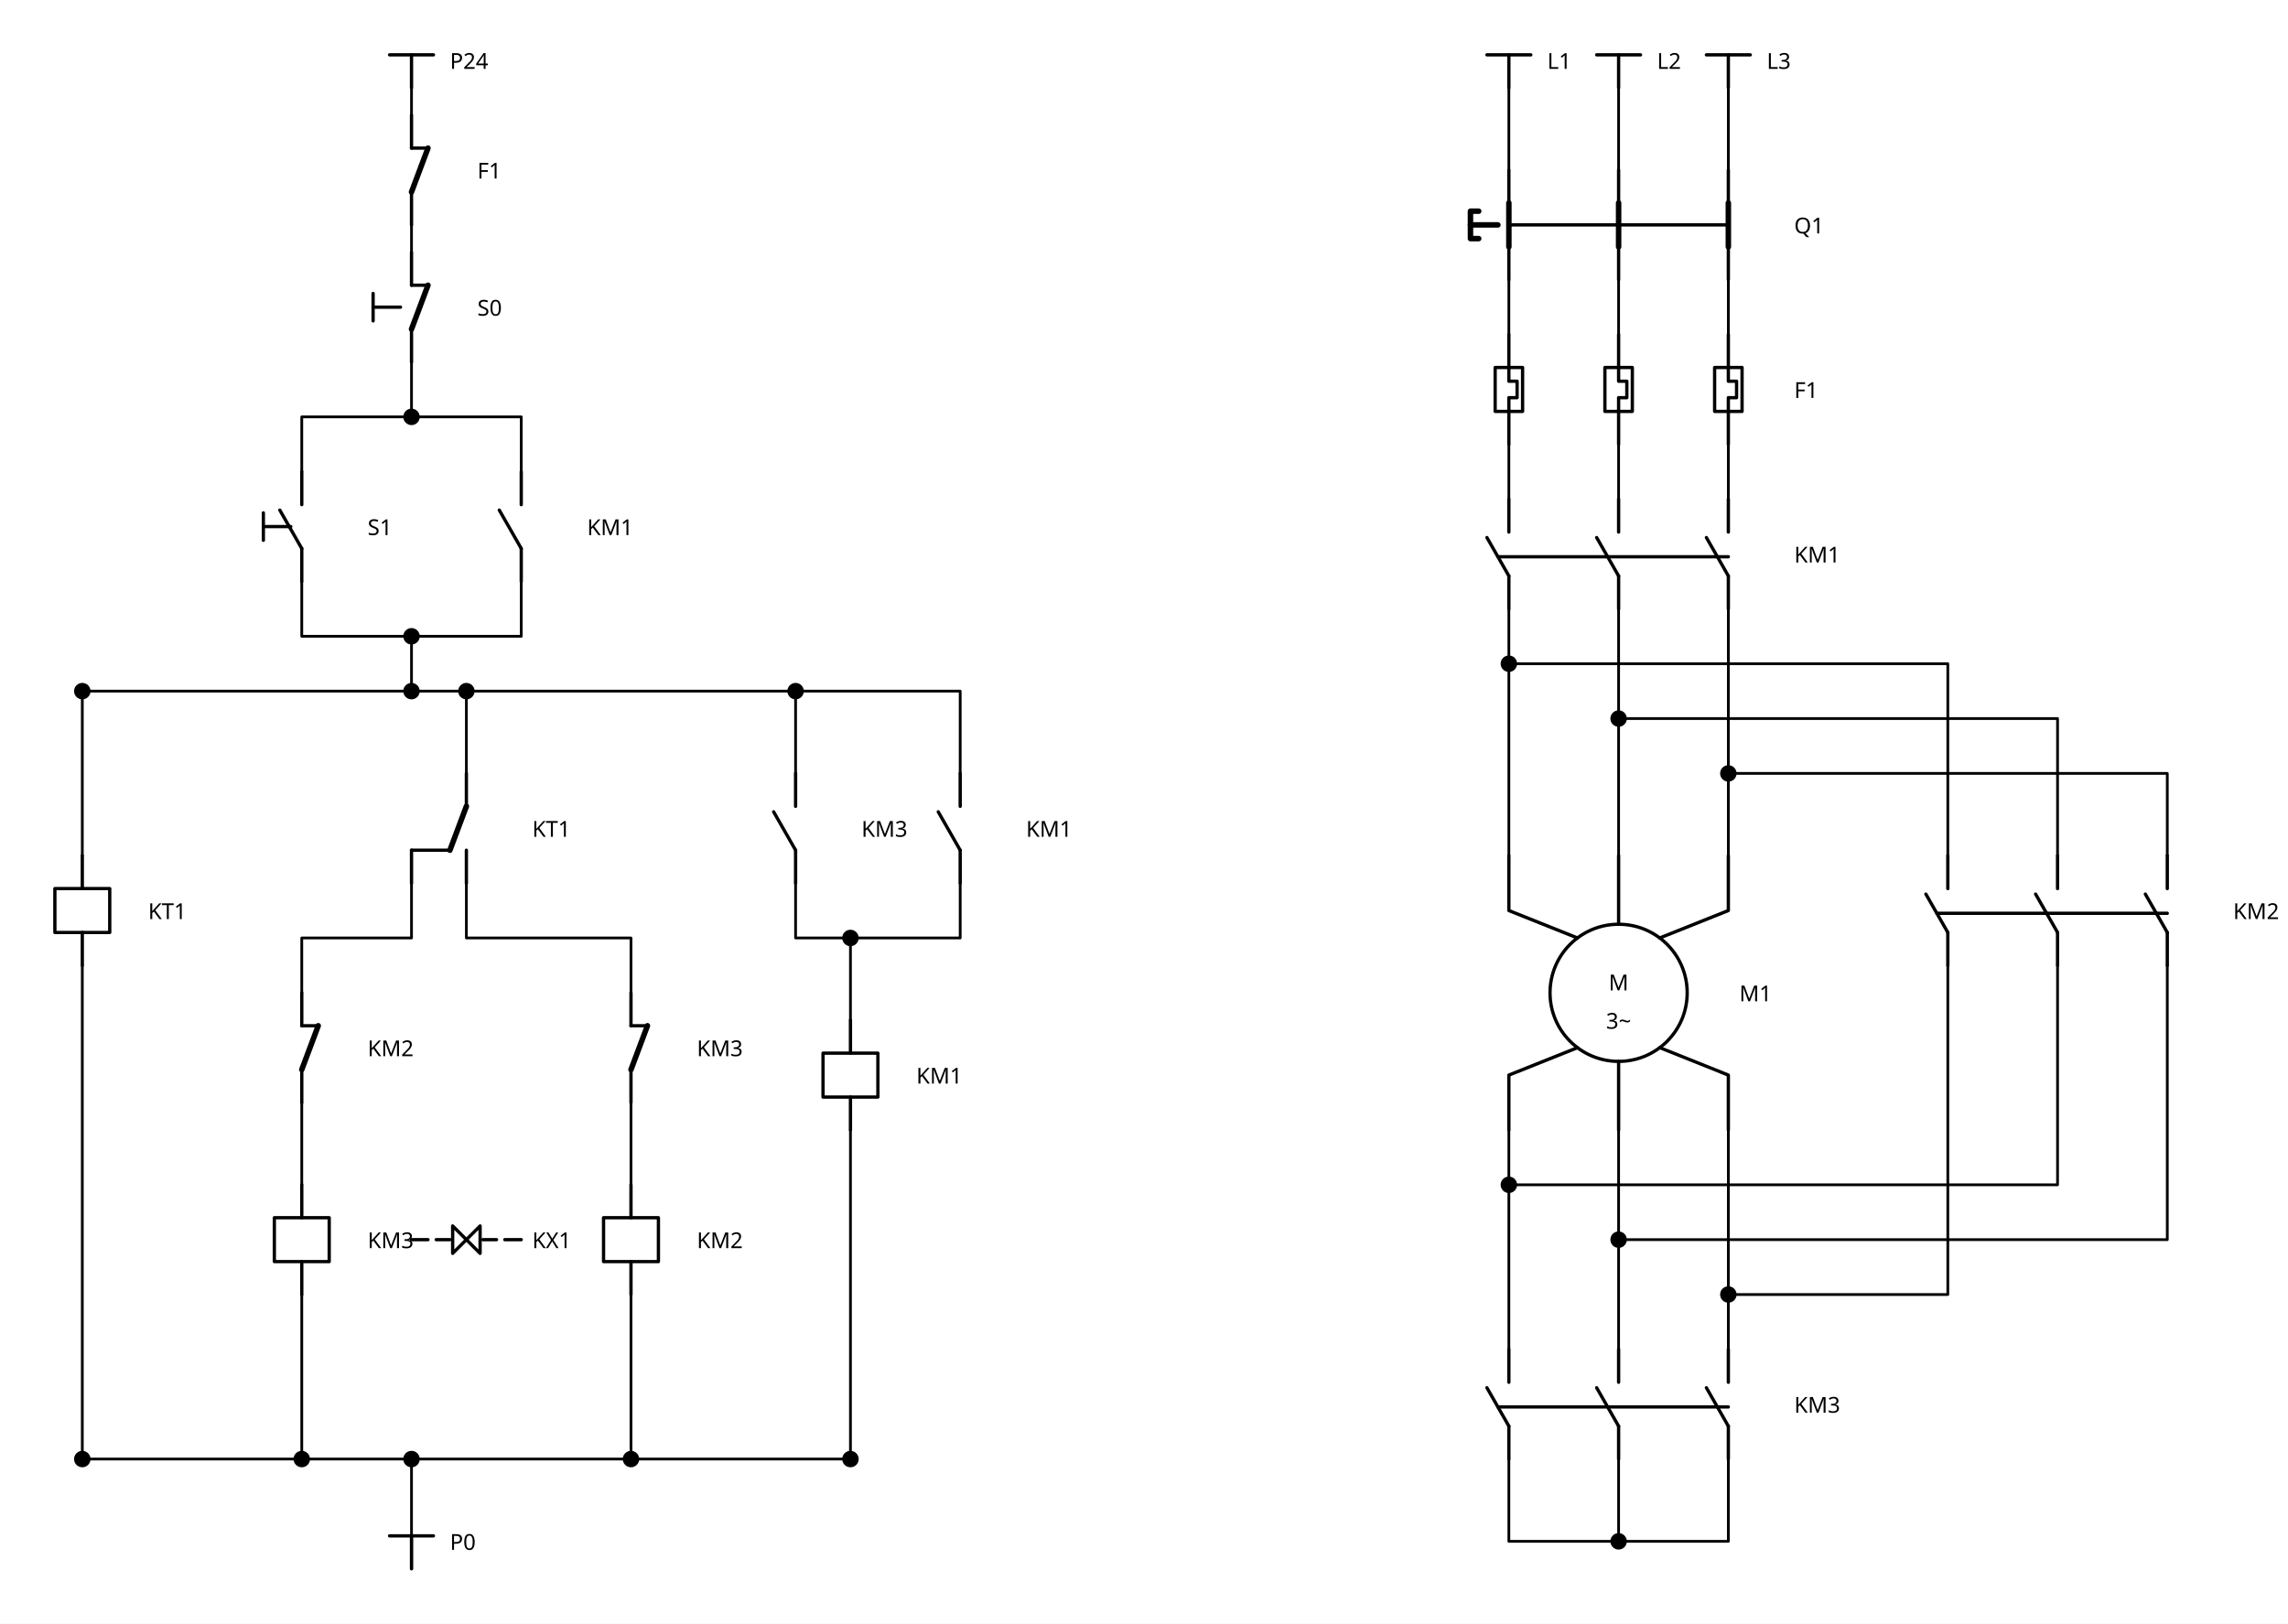
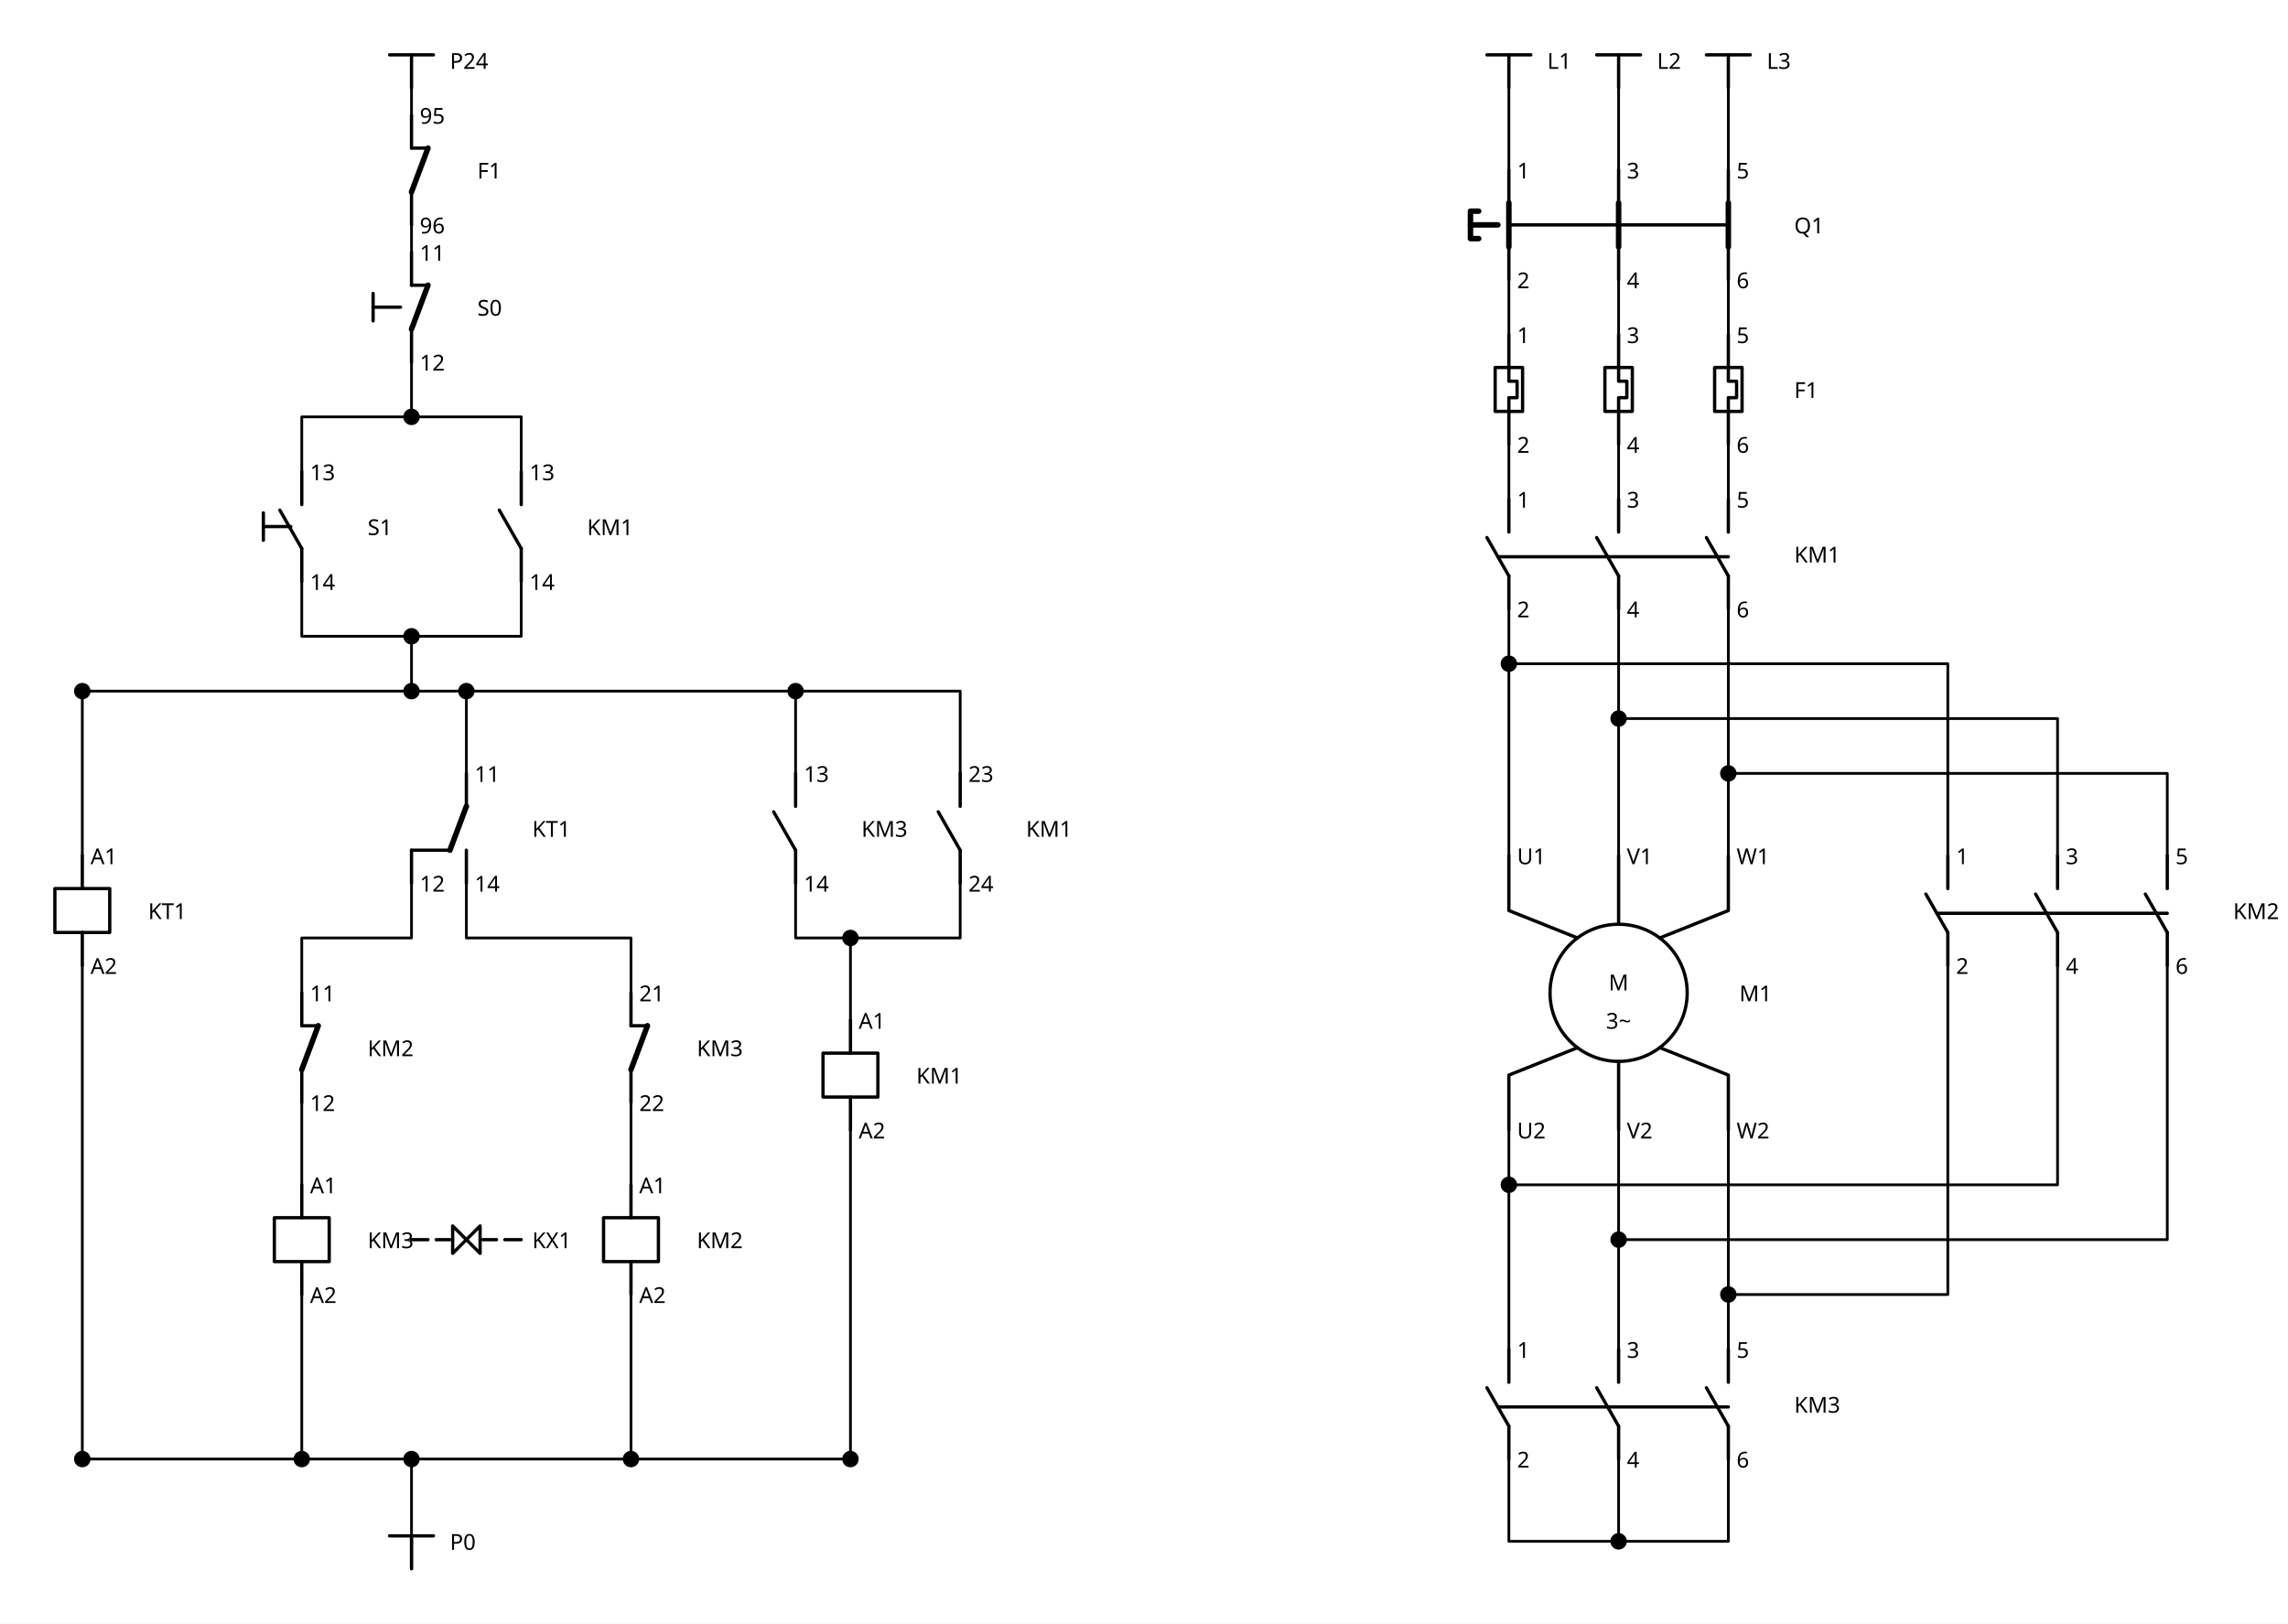
<svg xmlns="http://www.w3.org/2000/svg" version="1.1" viewBox="-150 -32 834 592" width="834" height="592" stroke-linecap="round" stroke-linejoin="round">
  <rect x="-150" y="-32" width="834" height="592" fill="#ffffff" />
  <polyline points="0,0 0,10" fill="none" stroke="#000000" stroke-width="1" />
  <polyline points="0,50 0,60" fill="none" stroke="#000000" stroke-width="1" />
  <polyline points="0,100 0,120" fill="none" stroke="#000000" stroke-width="1" />
  <polyline points="0,120 -40,120 -40,140" fill="none" stroke="#000000" stroke-width="1" />
  <polyline points="0,120 40,120 40,140" fill="none" stroke="#000000" stroke-width="1" />
  <polyline points="-40,180 -40,200 0,200" fill="none" stroke="#000000" stroke-width="1" />
  <polyline points="40,180 40,200 0,200" fill="none" stroke="#000000" stroke-width="1" />
  <polyline points="0,200 0,220" fill="none" stroke="#000000" stroke-width="1" />
  <polyline points="0,220 -120,220" fill="none" stroke="#000000" stroke-width="1" />
  <polyline points="0,220 20,220" fill="none" stroke="#000000" stroke-width="1" />
  <polyline points="20,220 140,220" fill="none" stroke="#000000" stroke-width="1" />
  <polyline points="-120,220 -120,280" fill="none" stroke="#000000" stroke-width="1" />
  <polyline points="-120,320 -120,500" fill="none" stroke="#000000" stroke-width="1" />
  <polyline points="20,220 20,250" fill="none" stroke="#000000" stroke-width="1" />
  <polyline points="0,290 0,310 -40,310 -40,330" fill="none" stroke="#000000" stroke-width="1" />
  <polyline points="-40,370 -40,400" fill="none" stroke="#000000" stroke-width="1" />
  <polyline points="-40,440 -40,500" fill="none" stroke="#000000" stroke-width="1" />
  <polyline points="20,290 20,310 80,310 80,330" fill="none" stroke="#000000" stroke-width="1" />
  <polyline points="80,370 80,400" fill="none" stroke="#000000" stroke-width="1" />
  <polyline points="80,440 80,500" fill="none" stroke="#000000" stroke-width="1" />
  <polyline points="140,220 140,250" fill="none" stroke="#000000" stroke-width="1" />
  <polyline points="140,220 200,220 200,250" fill="none" stroke="#000000" stroke-width="1" />
  <polyline points="140,290 140,310 160,310" fill="none" stroke="#000000" stroke-width="1" />
  <polyline points="200,290 200,310 160,310" fill="none" stroke="#000000" stroke-width="1" />
  <polyline points="160,310 160,340" fill="none" stroke="#000000" stroke-width="1" />
  <polyline points="160,380 160,500" fill="none" stroke="#000000" stroke-width="1" />
  <polyline points="-120,500 -40,500" fill="none" stroke="#000000" stroke-width="1" />
  <polyline points="-40,500 0,500" fill="none" stroke="#000000" stroke-width="1" />
  <polyline points="0,500 80,500" fill="none" stroke="#000000" stroke-width="1" />
  <polyline points="80,500 160,500" fill="none" stroke="#000000" stroke-width="1" />
  <polyline points="0,500 0,540" fill="none" stroke="#000000" stroke-width="1" />
  <polyline points="400,0 400,30" fill="none" stroke="#000000" stroke-width="1" />
  <polyline points="440,0 440,30" fill="none" stroke="#000000" stroke-width="1" />
  <polyline points="480,0 480,30" fill="none" stroke="#000000" stroke-width="1" />
  <polyline points="400,70 400,90" fill="none" stroke="#000000" stroke-width="1" />
  <polyline points="400,130 400,150" fill="none" stroke="#000000" stroke-width="1" />
  <polyline points="440,70 440,90" fill="none" stroke="#000000" stroke-width="1" />
  <polyline points="440,130 440,150" fill="none" stroke="#000000" stroke-width="1" />
  <polyline points="480,70 480,90" fill="none" stroke="#000000" stroke-width="1" />
  <polyline points="480,130 480,150" fill="none" stroke="#000000" stroke-width="1" />
  <polyline points="400,190 400,210" fill="none" stroke="#000000" stroke-width="1" />
  <polyline points="400,210 400,280" fill="none" stroke="#000000" stroke-width="1" />
  <polyline points="440,190 440,230" fill="none" stroke="#000000" stroke-width="1" />
  <polyline points="440,230 440,280" fill="none" stroke="#000000" stroke-width="1" />
  <polyline points="480,190 480,250" fill="none" stroke="#000000" stroke-width="1" />
  <polyline points="480,250 480,280" fill="none" stroke="#000000" stroke-width="1" />
  <polyline points="400,380 400,400" fill="none" stroke="#000000" stroke-width="1" />
  <polyline points="440,380 440,420" fill="none" stroke="#000000" stroke-width="1" />
  <polyline points="480,380 480,440" fill="none" stroke="#000000" stroke-width="1" />
  <polyline points="400,210 560,210 560,280" fill="none" stroke="#000000" stroke-width="1" />
  <polyline points="560,320 560,440 480,440" fill="none" stroke="#000000" stroke-width="1" />
  <polyline points="440,230 600,230 600,280" fill="none" stroke="#000000" stroke-width="1" />
  <polyline points="600,320 600,400 400,400" fill="none" stroke="#000000" stroke-width="1" />
  <polyline points="480,250 640,250 640,280" fill="none" stroke="#000000" stroke-width="1" />
  <polyline points="640,320 640,420 440,420" fill="none" stroke="#000000" stroke-width="1" />
  <polyline points="400,400 400,460" fill="none" stroke="#000000" stroke-width="1" />
  <polyline points="440,420 440,460" fill="none" stroke="#000000" stroke-width="1" />
  <polyline points="480,440 480,460" fill="none" stroke="#000000" stroke-width="1" />
  <polyline points="400,500 400,530 440,530" fill="none" stroke="#000000" stroke-width="1" />
  <polyline points="440,500 440,530" fill="none" stroke="#000000" stroke-width="1" />
  <polyline points="480,500 480,530 440,530" fill="none" stroke="#000000" stroke-width="1" />
  <circle cx="0" cy="120" r="3" fill="#000000" />
  <circle cx="0" cy="200" r="3" fill="#000000" />
  <circle cx="0" cy="220" r="3" fill="#000000" />
  <circle cx="-120" cy="220" r="3" fill="#000000" />
  <circle cx="20" cy="220" r="3" fill="#000000" />
  <circle cx="140" cy="220" r="3" fill="#000000" />
  <circle cx="160" cy="310" r="3" fill="#000000" />
  <circle cx="-120" cy="500" r="3" fill="#000000" />
  <circle cx="-40" cy="500" r="3" fill="#000000" />
  <circle cx="0" cy="500" r="3" fill="#000000" />
  <circle cx="80" cy="500" r="3" fill="#000000" />
  <circle cx="160" cy="500" r="3" fill="#000000" />
  <circle cx="400" cy="210" r="3" fill="#000000" />
  <circle cx="440" cy="230" r="3" fill="#000000" />
  <circle cx="480" cy="250" r="3" fill="#000000" />
  <circle cx="400" cy="400" r="3" fill="#000000" />
  <circle cx="440" cy="420" r="3" fill="#000000" />
  <circle cx="480" cy="440" r="3" fill="#000000" />
  <circle cx="440" cy="530" r="3" fill="#000000" />
  <line x1="-8" y1="-12" x2="8" y2="-12" fill="none" stroke="#000000" stroke-width="1.2" />
  <line x1="0" y1="-12" x2="0" y2="0" fill="none" stroke="#000000" stroke-width="1.2" />
  <line x1="-8" y1="528" x2="8" y2="528" fill="none" stroke="#000000" stroke-width="1.2" />
  <line x1="0" y1="528" x2="0" y2="540" fill="none" stroke="#000000" stroke-width="1.2" />
  <line x1="392" y1="-12" x2="408" y2="-12" fill="none" stroke="#000000" stroke-width="1.2" />
  <line x1="400" y1="-12" x2="400" y2="0" fill="none" stroke="#000000" stroke-width="1.2" />
  <line x1="432" y1="-12" x2="448" y2="-12" fill="none" stroke="#000000" stroke-width="1.2" />
  <line x1="440" y1="-12" x2="440" y2="0" fill="none" stroke="#000000" stroke-width="1.2" />
  <line x1="472" y1="-12" x2="488" y2="-12" fill="none" stroke="#000000" stroke-width="1.2" />
  <line x1="480" y1="-12" x2="480" y2="0" fill="none" stroke="#000000" stroke-width="1.2" />
  <line x1="400" y1="30" x2="400" y2="42" fill="none" stroke="#000000" stroke-width="1.2" />
  <line x1="400" y1="58" x2="400" y2="70" fill="none" stroke="#000000" stroke-width="1.2" />
  <line x1="400" y1="58" x2="400" y2="42" fill="none" stroke="#000000" stroke-width="2" />
  <line x1="440" y1="30" x2="440" y2="42" fill="none" stroke="#000000" stroke-width="1.2" />
  <line x1="440" y1="58" x2="440" y2="70" fill="none" stroke="#000000" stroke-width="1.2" />
  <line x1="440" y1="58" x2="440" y2="42" fill="none" stroke="#000000" stroke-width="2" />
  <line x1="480" y1="30" x2="480" y2="42" fill="none" stroke="#000000" stroke-width="1.2" />
  <line x1="480" y1="58" x2="480" y2="70" fill="none" stroke="#000000" stroke-width="1.2" />
  <line x1="480" y1="58" x2="480" y2="42" fill="none" stroke="#000000" stroke-width="2" />
  <line x1="400" y1="50" x2="480" y2="50" fill="none" stroke="#000000" stroke-width="1.2" />
  <line x1="396" y1="50" x2="386" y2="50" fill="none" stroke="#000000" stroke-width="2" />
  <polyline points="389,45 386,45 386,55 389,55" fill="none" stroke="#000000" stroke-width="2" />
  <line x1="400" y1="90" x2="400" y2="102" fill="none" stroke="#000000" stroke-width="1.2" />
  <line x1="400" y1="118" x2="400" y2="130" fill="none" stroke="#000000" stroke-width="1.2" />
  <rect x="395" y="102" width="10" height="16" fill="none" stroke="#000000" stroke-width="1.2" />
  <polyline points="400,102 400,107 403,107 403,113 400,113 400,118" fill="none" stroke="#000000" stroke-width="1.2" />
  <line x1="440" y1="90" x2="440" y2="102" fill="none" stroke="#000000" stroke-width="1.2" />
  <line x1="440" y1="118" x2="440" y2="130" fill="none" stroke="#000000" stroke-width="1.2" />
  <rect x="435" y="102" width="10" height="16" fill="none" stroke="#000000" stroke-width="1.2" />
  <polyline points="440,102 440,107 443,107 443,113 440,113 440,118" fill="none" stroke="#000000" stroke-width="1.2" />
  <line x1="480" y1="90" x2="480" y2="102" fill="none" stroke="#000000" stroke-width="1.2" />
  <line x1="480" y1="118" x2="480" y2="130" fill="none" stroke="#000000" stroke-width="1.2" />
  <rect x="475" y="102" width="10" height="16" fill="none" stroke="#000000" stroke-width="1.2" />
  <polyline points="480,102 480,107 483,107 483,113 480,113 480,118" fill="none" stroke="#000000" stroke-width="1.2" />
  <line x1="0" y1="10" x2="0" y2="22" fill="none" stroke="#000000" stroke-width="1.2" />
  <line x1="0" y1="38" x2="0" y2="50" fill="none" stroke="#000000" stroke-width="1.2" />
  <line x1="0" y1="22" x2="6" y2="22" fill="none" stroke="#000000" stroke-width="1.2" />
  <line x1="0" y1="38" x2="6" y2="22" fill="none" stroke="#000000" stroke-width="2" />
  <line x1="0" y1="60" x2="0" y2="72" fill="none" stroke="#000000" stroke-width="1.2" />
  <line x1="0" y1="88" x2="0" y2="100" fill="none" stroke="#000000" stroke-width="1.2" />
  <line x1="0" y1="72" x2="6" y2="72" fill="none" stroke="#000000" stroke-width="1.2" />
  <line x1="0" y1="88" x2="6" y2="72" fill="none" stroke="#000000" stroke-width="2" />
  <line x1="-4" y1="80" x2="-14" y2="80" fill="none" stroke="#000000" stroke-width="1.2" />
  <line x1="-14" y1="75" x2="-14" y2="85" fill="none" stroke="#000000" stroke-width="1.2" />
  <line x1="-40" y1="140" x2="-40" y2="152" fill="none" stroke="#000000" stroke-width="1.2" />
  <line x1="-40" y1="168" x2="-40" y2="180" fill="none" stroke="#000000" stroke-width="1.2" />
  <line x1="-40" y1="168" x2="-48" y2="154" fill="none" stroke="#000000" stroke-width="1.2" />
  <line x1="-44" y1="160" x2="-54" y2="160" fill="none" stroke="#000000" stroke-width="1.2" />
  <line x1="-54" y1="155" x2="-54" y2="165" fill="none" stroke="#000000" stroke-width="1.2" />
  <line x1="160" y1="340" x2="160" y2="352" fill="none" stroke="#000000" stroke-width="1.2" />
  <line x1="160" y1="368" x2="160" y2="380" fill="none" stroke="#000000" stroke-width="1.2" />
  <rect x="150" y="352" width="20" height="16" fill="none" stroke="#000000" stroke-width="1.2" />
  <line x1="400" y1="150" x2="400" y2="162" fill="none" stroke="#000000" stroke-width="1.2" />
  <line x1="400" y1="178" x2="400" y2="190" fill="none" stroke="#000000" stroke-width="1.2" />
  <line x1="400" y1="178" x2="392" y2="164" fill="none" stroke="#000000" stroke-width="1.2" />
  <line x1="440" y1="150" x2="440" y2="162" fill="none" stroke="#000000" stroke-width="1.2" />
  <line x1="440" y1="178" x2="440" y2="190" fill="none" stroke="#000000" stroke-width="1.2" />
  <line x1="440" y1="178" x2="432" y2="164" fill="none" stroke="#000000" stroke-width="1.2" />
  <line x1="480" y1="150" x2="480" y2="162" fill="none" stroke="#000000" stroke-width="1.2" />
  <line x1="480" y1="178" x2="480" y2="190" fill="none" stroke="#000000" stroke-width="1.2" />
  <line x1="480" y1="178" x2="472" y2="164" fill="none" stroke="#000000" stroke-width="1.2" />
  <line x1="396" y1="171" x2="480" y2="171" fill="none" stroke="#000000" stroke-width="1.2" />
  <line x1="40" y1="140" x2="40" y2="152" fill="none" stroke="#000000" stroke-width="1.2" />
  <line x1="40" y1="168" x2="40" y2="180" fill="none" stroke="#000000" stroke-width="1.2" />
  <line x1="40" y1="168" x2="32" y2="154" fill="none" stroke="#000000" stroke-width="1.2" />
  <line x1="200" y1="250" x2="200" y2="262" fill="none" stroke="#000000" stroke-width="1.2" />
  <line x1="200" y1="278" x2="200" y2="290" fill="none" stroke="#000000" stroke-width="1.2" />
  <line x1="200" y1="278" x2="192" y2="264" fill="none" stroke="#000000" stroke-width="1.2" />
  <line x1="80" y1="400" x2="80" y2="412" fill="none" stroke="#000000" stroke-width="1.2" />
  <line x1="80" y1="428" x2="80" y2="440" fill="none" stroke="#000000" stroke-width="1.2" />
  <rect x="70" y="412" width="20" height="16" fill="none" stroke="#000000" stroke-width="1.2" />
  <line x1="560" y1="280" x2="560" y2="292" fill="none" stroke="#000000" stroke-width="1.2" />
  <line x1="560" y1="308" x2="560" y2="320" fill="none" stroke="#000000" stroke-width="1.2" />
  <line x1="560" y1="308" x2="552" y2="294" fill="none" stroke="#000000" stroke-width="1.2" />
  <line x1="600" y1="280" x2="600" y2="292" fill="none" stroke="#000000" stroke-width="1.2" />
  <line x1="600" y1="308" x2="600" y2="320" fill="none" stroke="#000000" stroke-width="1.2" />
  <line x1="600" y1="308" x2="592" y2="294" fill="none" stroke="#000000" stroke-width="1.2" />
  <line x1="640" y1="280" x2="640" y2="292" fill="none" stroke="#000000" stroke-width="1.2" />
  <line x1="640" y1="308" x2="640" y2="320" fill="none" stroke="#000000" stroke-width="1.2" />
  <line x1="640" y1="308" x2="632" y2="294" fill="none" stroke="#000000" stroke-width="1.2" />
  <line x1="556" y1="301" x2="640" y2="301" fill="none" stroke="#000000" stroke-width="1.2" />
  <line x1="-40" y1="330" x2="-40" y2="342" fill="none" stroke="#000000" stroke-width="1.2" />
  <line x1="-40" y1="358" x2="-40" y2="370" fill="none" stroke="#000000" stroke-width="1.2" />
  <line x1="-40" y1="342" x2="-34" y2="342" fill="none" stroke="#000000" stroke-width="1.2" />
  <line x1="-40" y1="358" x2="-34" y2="342" fill="none" stroke="#000000" stroke-width="2" />
  <line x1="-40" y1="400" x2="-40" y2="412" fill="none" stroke="#000000" stroke-width="1.2" />
  <line x1="-40" y1="428" x2="-40" y2="440" fill="none" stroke="#000000" stroke-width="1.2" />
  <rect x="-50" y="412" width="20" height="16" fill="none" stroke="#000000" stroke-width="1.2" />
  <line x1="400" y1="460" x2="400" y2="472" fill="none" stroke="#000000" stroke-width="1.2" />
  <line x1="400" y1="488" x2="400" y2="500" fill="none" stroke="#000000" stroke-width="1.2" />
  <line x1="400" y1="488" x2="392" y2="474" fill="none" stroke="#000000" stroke-width="1.2" />
  <line x1="440" y1="460" x2="440" y2="472" fill="none" stroke="#000000" stroke-width="1.2" />
  <line x1="440" y1="488" x2="440" y2="500" fill="none" stroke="#000000" stroke-width="1.2" />
  <line x1="440" y1="488" x2="432" y2="474" fill="none" stroke="#000000" stroke-width="1.2" />
  <line x1="480" y1="460" x2="480" y2="472" fill="none" stroke="#000000" stroke-width="1.2" />
  <line x1="480" y1="488" x2="480" y2="500" fill="none" stroke="#000000" stroke-width="1.2" />
  <line x1="480" y1="488" x2="472" y2="474" fill="none" stroke="#000000" stroke-width="1.2" />
  <line x1="396" y1="481" x2="480" y2="481" fill="none" stroke="#000000" stroke-width="1.2" />
  <line x1="140" y1="250" x2="140" y2="262" fill="none" stroke="#000000" stroke-width="1.2" />
  <line x1="140" y1="278" x2="140" y2="290" fill="none" stroke="#000000" stroke-width="1.2" />
  <line x1="140" y1="278" x2="132" y2="264" fill="none" stroke="#000000" stroke-width="1.2" />
  <line x1="80" y1="330" x2="80" y2="342" fill="none" stroke="#000000" stroke-width="1.2" />
  <line x1="80" y1="358" x2="80" y2="370" fill="none" stroke="#000000" stroke-width="1.2" />
  <line x1="80" y1="342" x2="86" y2="342" fill="none" stroke="#000000" stroke-width="1.2" />
  <line x1="80" y1="358" x2="86" y2="342" fill="none" stroke="#000000" stroke-width="2" />
  <line x1="-120" y1="280" x2="-120" y2="292" fill="none" stroke="#000000" stroke-width="1.2" />
  <line x1="-120" y1="308" x2="-120" y2="320" fill="none" stroke="#000000" stroke-width="1.2" />
  <rect x="-130" y="292" width="20" height="16" fill="none" stroke="#000000" stroke-width="1.2" />
  <line x1="20" y1="290" x2="20" y2="278" fill="none" stroke="#000000" stroke-width="1.2" />
  <line x1="20" y1="262" x2="20" y2="250" fill="none" stroke="#000000" stroke-width="1.2" />
  <line x1="0" y1="290" x2="0" y2="278" fill="none" stroke="#000000" stroke-width="1.2" />
  <line x1="0" y1="278" x2="14" y2="278" fill="none" stroke="#000000" stroke-width="1.2" />
  <line x1="20" y1="262" x2="14" y2="278" fill="none" stroke="#000000" stroke-width="2" />
  <polyline points="400,280 400,300 425,310" fill="none" stroke="#000000" stroke-width="1.2" />
  <line x1="440" y1="280" x2="440" y2="305" fill="none" stroke="#000000" stroke-width="1.2" />
  <polyline points="480,280 480,300 455,310" fill="none" stroke="#000000" stroke-width="1.2" />
  <circle cx="440" cy="330" r="25" fill="none" stroke="#000000" stroke-width="1.2" />
  <text x="440" y="326" text-anchor="middle" dominant-baseline="central" font-family="sans-serif" font-size="8" fill="#000000">M</text>
  <text x="440" y="340" text-anchor="middle" dominant-baseline="central" font-family="sans-serif" font-size="8" fill="#000000">3~</text>
  <polyline points="400,380 400,360 425,350" fill="none" stroke="#000000" stroke-width="1.2" />
  <line x1="440" y1="380" x2="440" y2="355" fill="none" stroke="#000000" stroke-width="1.2" />
  <polyline points="480,380 480,360 455,350" fill="none" stroke="#000000" stroke-width="1.2" />
  <line x1="0" y1="420" x2="6" y2="420" fill="none" stroke="#000000" stroke-width="1.2" />
  <line x1="9" y1="420" x2="14" y2="420" fill="none" stroke="#000000" stroke-width="1.2" />
  <line x1="26" y1="420" x2="31" y2="420" fill="none" stroke="#000000" stroke-width="1.2" />
  <line x1="34" y1="420" x2="40" y2="420" fill="none" stroke="#000000" stroke-width="1.2" />
  <polyline points="15,415 20,420 15,425 15,415" fill="none" stroke="#000000" stroke-width="1.2" />
  <polyline points="25,415 20,420 25,425 25,415" fill="none" stroke="#000000" stroke-width="1.2" />
  <text x="14" y="-10" text-anchor="start" dominant-baseline="central" font-family="sans-serif" font-size="8" fill="#000000">P24</text>
  <text x="14" y="530" text-anchor="start" dominant-baseline="central" font-family="sans-serif" font-size="8" fill="#000000">P0</text>
  <text x="414" y="-10" text-anchor="start" dominant-baseline="central" font-family="sans-serif" font-size="8" fill="#000000">L1</text>
  <text x="454" y="-10" text-anchor="start" dominant-baseline="central" font-family="sans-serif" font-size="8" fill="#000000">L2</text>
  <text x="494" y="-10" text-anchor="start" dominant-baseline="central" font-family="sans-serif" font-size="8" fill="#000000">L3</text>
  <text x="504" y="50" text-anchor="start" dominant-baseline="central" font-family="sans-serif" font-size="8" fill="#000000">Q1</text>
+   <text x="403" y="30" text-anchor="start" dominant-baseline="central" font-family="sans-serif" font-size="8" fill="#000000">1</text>
+   <text x="403" y="70" text-anchor="start" dominant-baseline="central" font-family="sans-serif" font-size="8" fill="#000000">2</text>
+   <text x="443" y="30" text-anchor="start" dominant-baseline="central" font-family="sans-serif" font-size="8" fill="#000000">3</text>
+   <text x="443" y="70" text-anchor="start" dominant-baseline="central" font-family="sans-serif" font-size="8" fill="#000000">4</text>
+   <text x="483" y="30" text-anchor="start" dominant-baseline="central" font-family="sans-serif" font-size="8" fill="#000000">5</text>
+   <text x="483" y="70" text-anchor="start" dominant-baseline="central" font-family="sans-serif" font-size="8" fill="#000000">6</text>
  <text x="504" y="110" text-anchor="start" dominant-baseline="central" font-family="sans-serif" font-size="8" fill="#000000">F1</text>
+   <text x="403" y="90" text-anchor="start" dominant-baseline="central" font-family="sans-serif" font-size="8" fill="#000000">1</text>
+   <text x="403" y="130" text-anchor="start" dominant-baseline="central" font-family="sans-serif" font-size="8" fill="#000000">2</text>
+   <text x="443" y="90" text-anchor="start" dominant-baseline="central" font-family="sans-serif" font-size="8" fill="#000000">3</text>
+   <text x="443" y="130" text-anchor="start" dominant-baseline="central" font-family="sans-serif" font-size="8" fill="#000000">4</text>
+   <text x="483" y="90" text-anchor="start" dominant-baseline="central" font-family="sans-serif" font-size="8" fill="#000000">5</text>
+   <text x="483" y="130" text-anchor="start" dominant-baseline="central" font-family="sans-serif" font-size="8" fill="#000000">6</text>
  <text x="24" y="30" text-anchor="start" dominant-baseline="central" font-family="sans-serif" font-size="8" fill="#000000">F1</text>
+   <text x="3" y="10" text-anchor="start" dominant-baseline="central" font-family="sans-serif" font-size="8" fill="#000000">95</text>
+   <text x="3" y="50" text-anchor="start" dominant-baseline="central" font-family="sans-serif" font-size="8" fill="#000000">96</text>
  <text x="24" y="80" text-anchor="start" dominant-baseline="central" font-family="sans-serif" font-size="8" fill="#000000">S0</text>
+   <text x="3" y="60" text-anchor="start" dominant-baseline="central" font-family="sans-serif" font-size="8" fill="#000000">11</text>
+   <text x="3" y="100" text-anchor="start" dominant-baseline="central" font-family="sans-serif" font-size="8" fill="#000000">12</text>
  <text x="-16" y="160" text-anchor="start" dominant-baseline="central" font-family="sans-serif" font-size="8" fill="#000000">S1</text>
+   <text x="-37" y="140" text-anchor="start" dominant-baseline="central" font-family="sans-serif" font-size="8" fill="#000000">13</text>
+   <text x="-37" y="180" text-anchor="start" dominant-baseline="central" font-family="sans-serif" font-size="8" fill="#000000">14</text>
  <text x="184" y="360" text-anchor="start" dominant-baseline="central" font-family="sans-serif" font-size="8" fill="#000000">KM1</text>
+   <text x="163" y="340" text-anchor="start" dominant-baseline="central" font-family="sans-serif" font-size="8" fill="#000000">A1</text>
+   <text x="163" y="380" text-anchor="start" dominant-baseline="central" font-family="sans-serif" font-size="8" fill="#000000">A2</text>
  <text x="504" y="170" text-anchor="start" dominant-baseline="central" font-family="sans-serif" font-size="8" fill="#000000">KM1</text>
+   <text x="403" y="150" text-anchor="start" dominant-baseline="central" font-family="sans-serif" font-size="8" fill="#000000">1</text>
+   <text x="403" y="190" text-anchor="start" dominant-baseline="central" font-family="sans-serif" font-size="8" fill="#000000">2</text>
+   <text x="443" y="150" text-anchor="start" dominant-baseline="central" font-family="sans-serif" font-size="8" fill="#000000">3</text>
+   <text x="443" y="190" text-anchor="start" dominant-baseline="central" font-family="sans-serif" font-size="8" fill="#000000">4</text>
+   <text x="483" y="150" text-anchor="start" dominant-baseline="central" font-family="sans-serif" font-size="8" fill="#000000">5</text>
+   <text x="483" y="190" text-anchor="start" dominant-baseline="central" font-family="sans-serif" font-size="8" fill="#000000">6</text>
  <text x="64" y="160" text-anchor="start" dominant-baseline="central" font-family="sans-serif" font-size="8" fill="#000000">KM1</text>
+   <text x="43" y="140" text-anchor="start" dominant-baseline="central" font-family="sans-serif" font-size="8" fill="#000000">13</text>
+   <text x="43" y="180" text-anchor="start" dominant-baseline="central" font-family="sans-serif" font-size="8" fill="#000000">14</text>
  <text x="224" y="270" text-anchor="start" dominant-baseline="central" font-family="sans-serif" font-size="8" fill="#000000">KM1</text>
+   <text x="203" y="250" text-anchor="start" dominant-baseline="central" font-family="sans-serif" font-size="8" fill="#000000">23</text>
+   <text x="203" y="290" text-anchor="start" dominant-baseline="central" font-family="sans-serif" font-size="8" fill="#000000">24</text>
  <text x="104" y="420" text-anchor="start" dominant-baseline="central" font-family="sans-serif" font-size="8" fill="#000000">KM2</text>
+   <text x="83" y="400" text-anchor="start" dominant-baseline="central" font-family="sans-serif" font-size="8" fill="#000000">A1</text>
+   <text x="83" y="440" text-anchor="start" dominant-baseline="central" font-family="sans-serif" font-size="8" fill="#000000">A2</text>
  <text x="664" y="300" text-anchor="start" dominant-baseline="central" font-family="sans-serif" font-size="8" fill="#000000">KM2</text>
+   <text x="563" y="280" text-anchor="start" dominant-baseline="central" font-family="sans-serif" font-size="8" fill="#000000">1</text>
+   <text x="563" y="320" text-anchor="start" dominant-baseline="central" font-family="sans-serif" font-size="8" fill="#000000">2</text>
+   <text x="603" y="280" text-anchor="start" dominant-baseline="central" font-family="sans-serif" font-size="8" fill="#000000">3</text>
+   <text x="603" y="320" text-anchor="start" dominant-baseline="central" font-family="sans-serif" font-size="8" fill="#000000">4</text>
+   <text x="643" y="280" text-anchor="start" dominant-baseline="central" font-family="sans-serif" font-size="8" fill="#000000">5</text>
+   <text x="643" y="320" text-anchor="start" dominant-baseline="central" font-family="sans-serif" font-size="8" fill="#000000">6</text>
  <text x="-16" y="350" text-anchor="start" dominant-baseline="central" font-family="sans-serif" font-size="8" fill="#000000">KM2</text>
+   <text x="-37" y="330" text-anchor="start" dominant-baseline="central" font-family="sans-serif" font-size="8" fill="#000000">11</text>
+   <text x="-37" y="370" text-anchor="start" dominant-baseline="central" font-family="sans-serif" font-size="8" fill="#000000">12</text>
  <text x="-16" y="420" text-anchor="start" dominant-baseline="central" font-family="sans-serif" font-size="8" fill="#000000">KM3</text>
+   <text x="-37" y="400" text-anchor="start" dominant-baseline="central" font-family="sans-serif" font-size="8" fill="#000000">A1</text>
+   <text x="-37" y="440" text-anchor="start" dominant-baseline="central" font-family="sans-serif" font-size="8" fill="#000000">A2</text>
  <text x="504" y="480" text-anchor="start" dominant-baseline="central" font-family="sans-serif" font-size="8" fill="#000000">KM3</text>
+   <text x="403" y="460" text-anchor="start" dominant-baseline="central" font-family="sans-serif" font-size="8" fill="#000000">1</text>
+   <text x="403" y="500" text-anchor="start" dominant-baseline="central" font-family="sans-serif" font-size="8" fill="#000000">2</text>
+   <text x="443" y="460" text-anchor="start" dominant-baseline="central" font-family="sans-serif" font-size="8" fill="#000000">3</text>
+   <text x="443" y="500" text-anchor="start" dominant-baseline="central" font-family="sans-serif" font-size="8" fill="#000000">4</text>
+   <text x="483" y="460" text-anchor="start" dominant-baseline="central" font-family="sans-serif" font-size="8" fill="#000000">5</text>
+   <text x="483" y="500" text-anchor="start" dominant-baseline="central" font-family="sans-serif" font-size="8" fill="#000000">6</text>
  <text x="164" y="270" text-anchor="start" dominant-baseline="central" font-family="sans-serif" font-size="8" fill="#000000">KM3</text>
+   <text x="143" y="250" text-anchor="start" dominant-baseline="central" font-family="sans-serif" font-size="8" fill="#000000">13</text>
+   <text x="143" y="290" text-anchor="start" dominant-baseline="central" font-family="sans-serif" font-size="8" fill="#000000">14</text>
  <text x="104" y="350" text-anchor="start" dominant-baseline="central" font-family="sans-serif" font-size="8" fill="#000000">KM3</text>
+   <text x="83" y="330" text-anchor="start" dominant-baseline="central" font-family="sans-serif" font-size="8" fill="#000000">21</text>
+   <text x="83" y="370" text-anchor="start" dominant-baseline="central" font-family="sans-serif" font-size="8" fill="#000000">22</text>
  <text x="-96" y="300" text-anchor="start" dominant-baseline="central" font-family="sans-serif" font-size="8" fill="#000000">KT1</text>
+   <text x="-117" y="280" text-anchor="start" dominant-baseline="central" font-family="sans-serif" font-size="8" fill="#000000">A1</text>
+   <text x="-117" y="320" text-anchor="start" dominant-baseline="central" font-family="sans-serif" font-size="8" fill="#000000">A2</text>
  <text x="44" y="270" text-anchor="start" dominant-baseline="central" font-family="sans-serif" font-size="8" fill="#000000">KT1</text>
+   <text x="23" y="250" text-anchor="start" dominant-baseline="central" font-family="sans-serif" font-size="8" fill="#000000">11</text>
+   <text x="3" y="290" text-anchor="start" dominant-baseline="central" font-family="sans-serif" font-size="8" fill="#000000">12</text>
+   <text x="23" y="290" text-anchor="start" dominant-baseline="central" font-family="sans-serif" font-size="8" fill="#000000">14</text>
  <text x="484" y="330" text-anchor="start" dominant-baseline="central" font-family="sans-serif" font-size="8" fill="#000000">M1</text>
+   <text x="403" y="280" text-anchor="start" dominant-baseline="central" font-family="sans-serif" font-size="8" fill="#000000">U1</text>
+   <text x="443" y="280" text-anchor="start" dominant-baseline="central" font-family="sans-serif" font-size="8" fill="#000000">V1</text>
+   <text x="483" y="280" text-anchor="start" dominant-baseline="central" font-family="sans-serif" font-size="8" fill="#000000">W1</text>
+   <text x="403" y="380" text-anchor="start" dominant-baseline="central" font-family="sans-serif" font-size="8" fill="#000000">U2</text>
+   <text x="443" y="380" text-anchor="start" dominant-baseline="central" font-family="sans-serif" font-size="8" fill="#000000">V2</text>
+   <text x="483" y="380" text-anchor="start" dominant-baseline="central" font-family="sans-serif" font-size="8" fill="#000000">W2</text>
  <text x="44" y="420" text-anchor="start" dominant-baseline="central" font-family="sans-serif" font-size="8" fill="#000000">KX1</text>
</svg>
